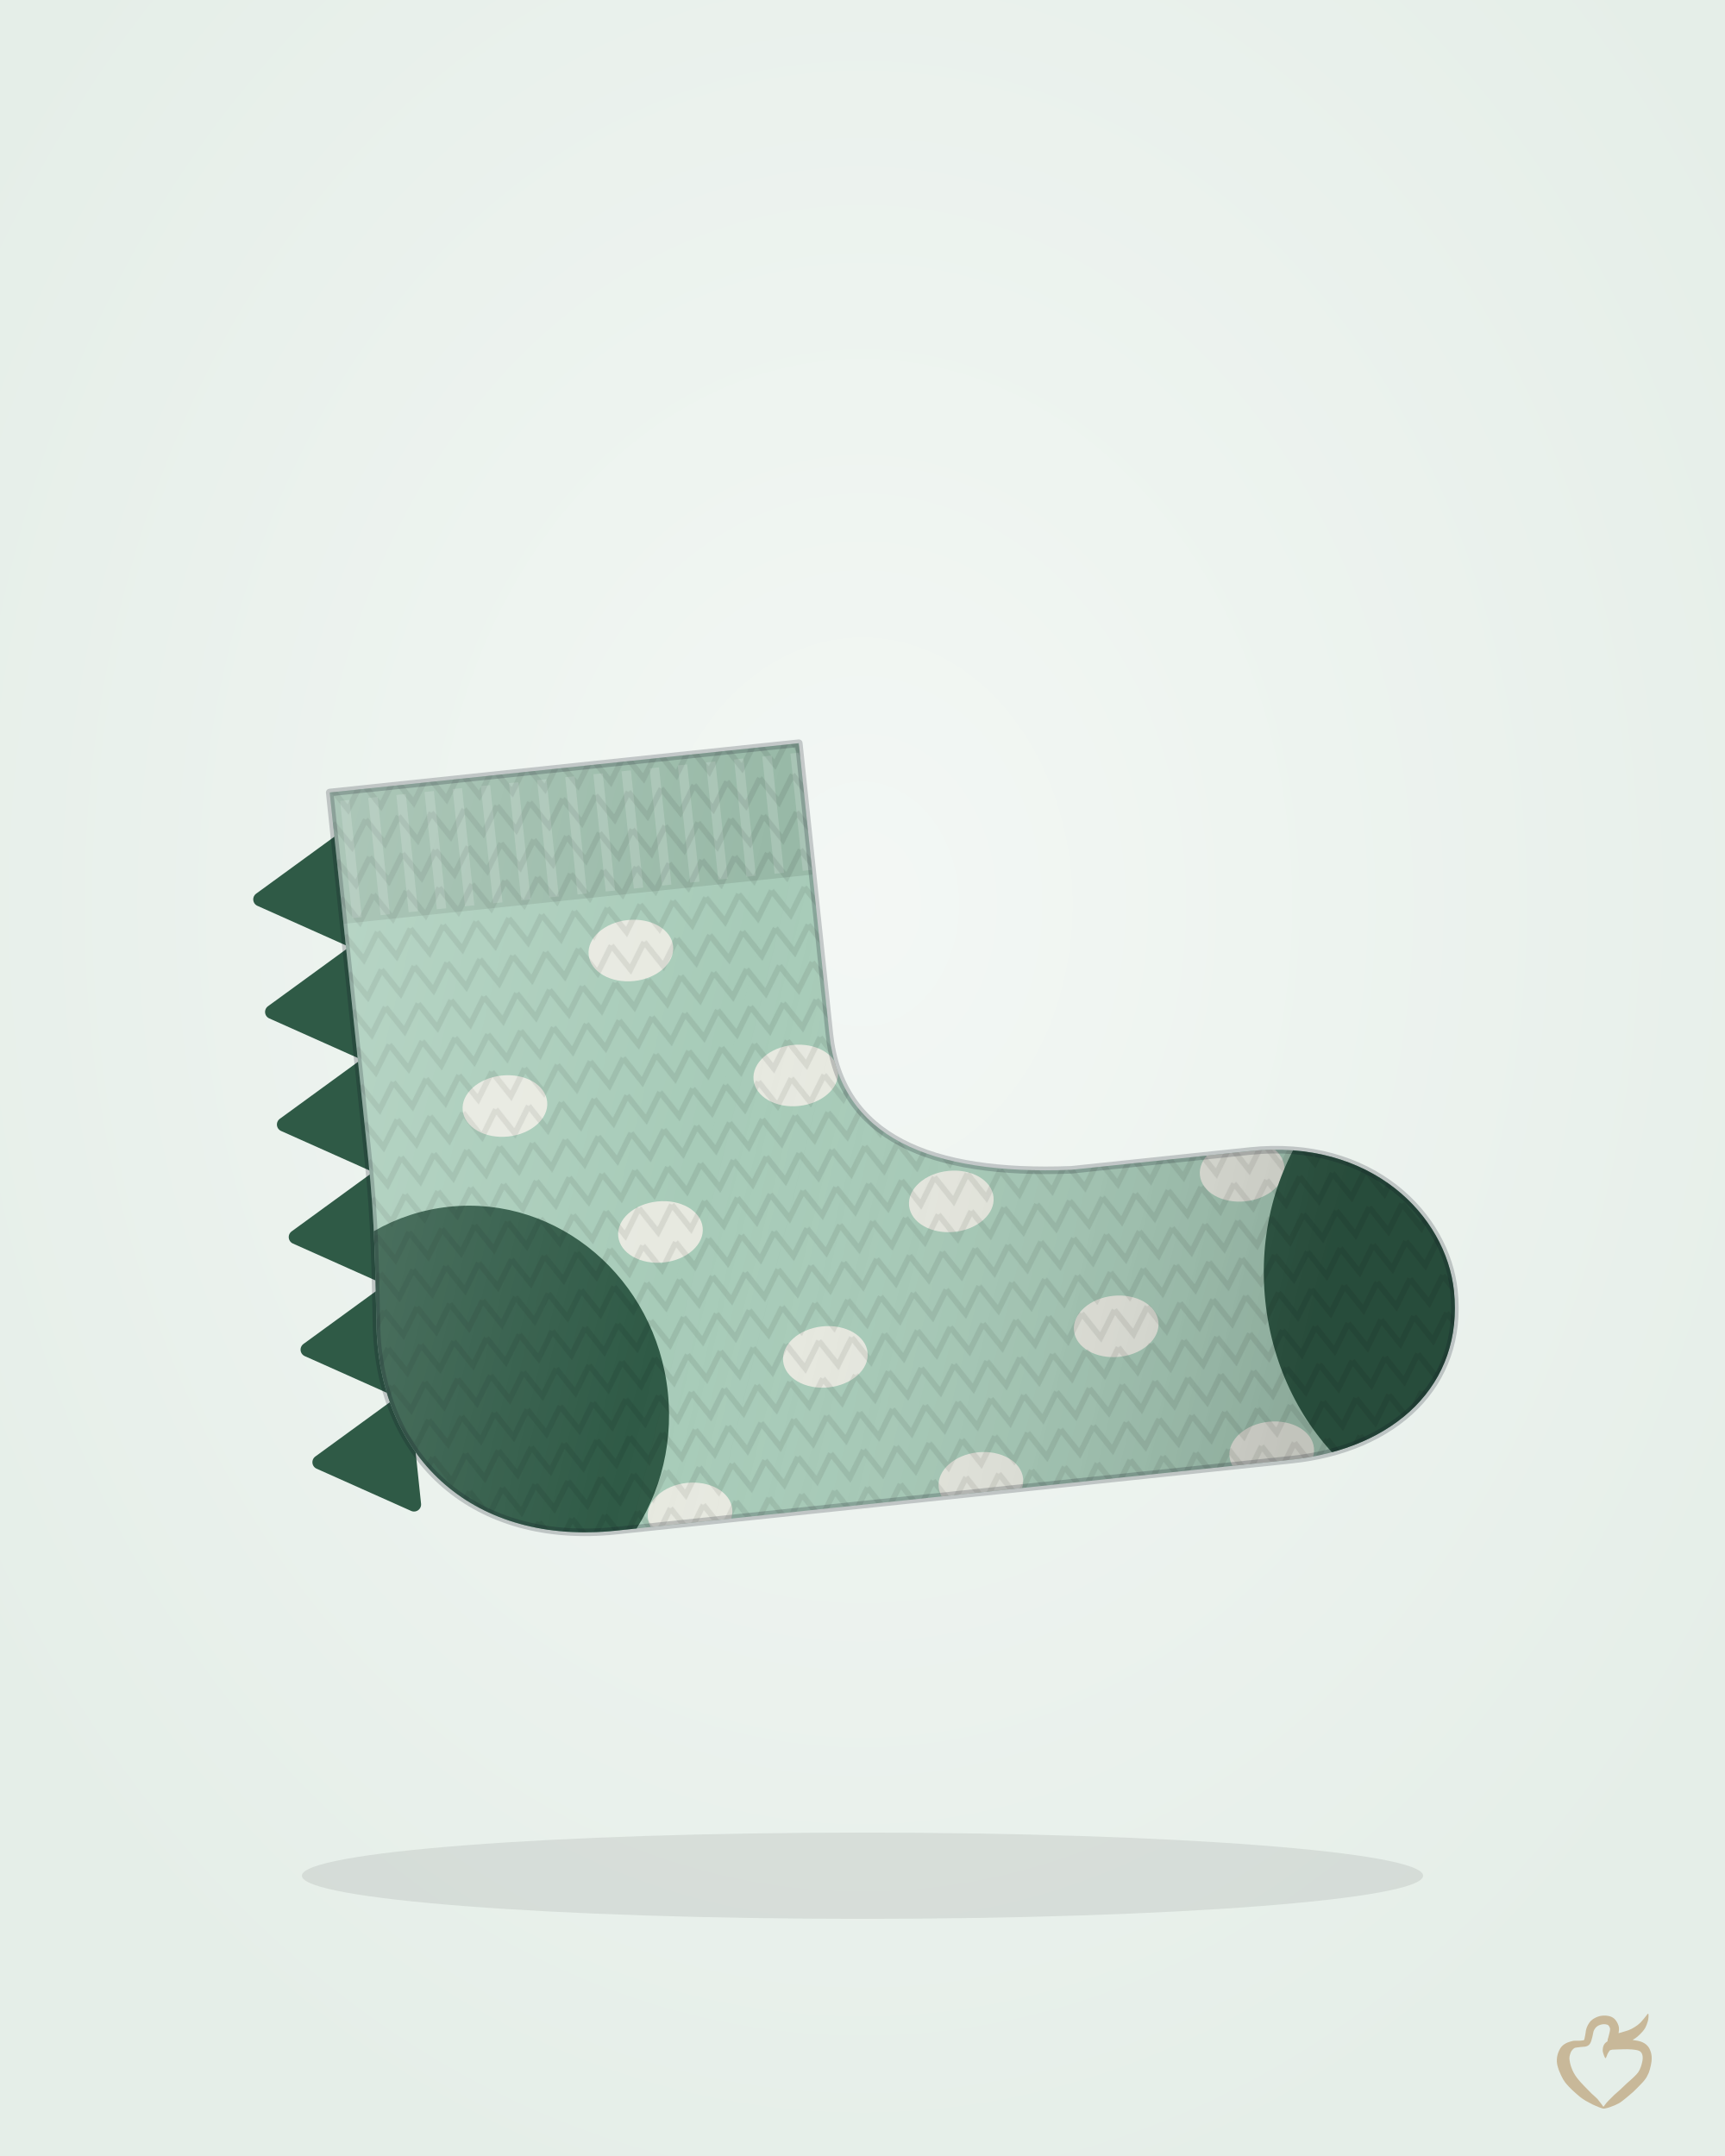
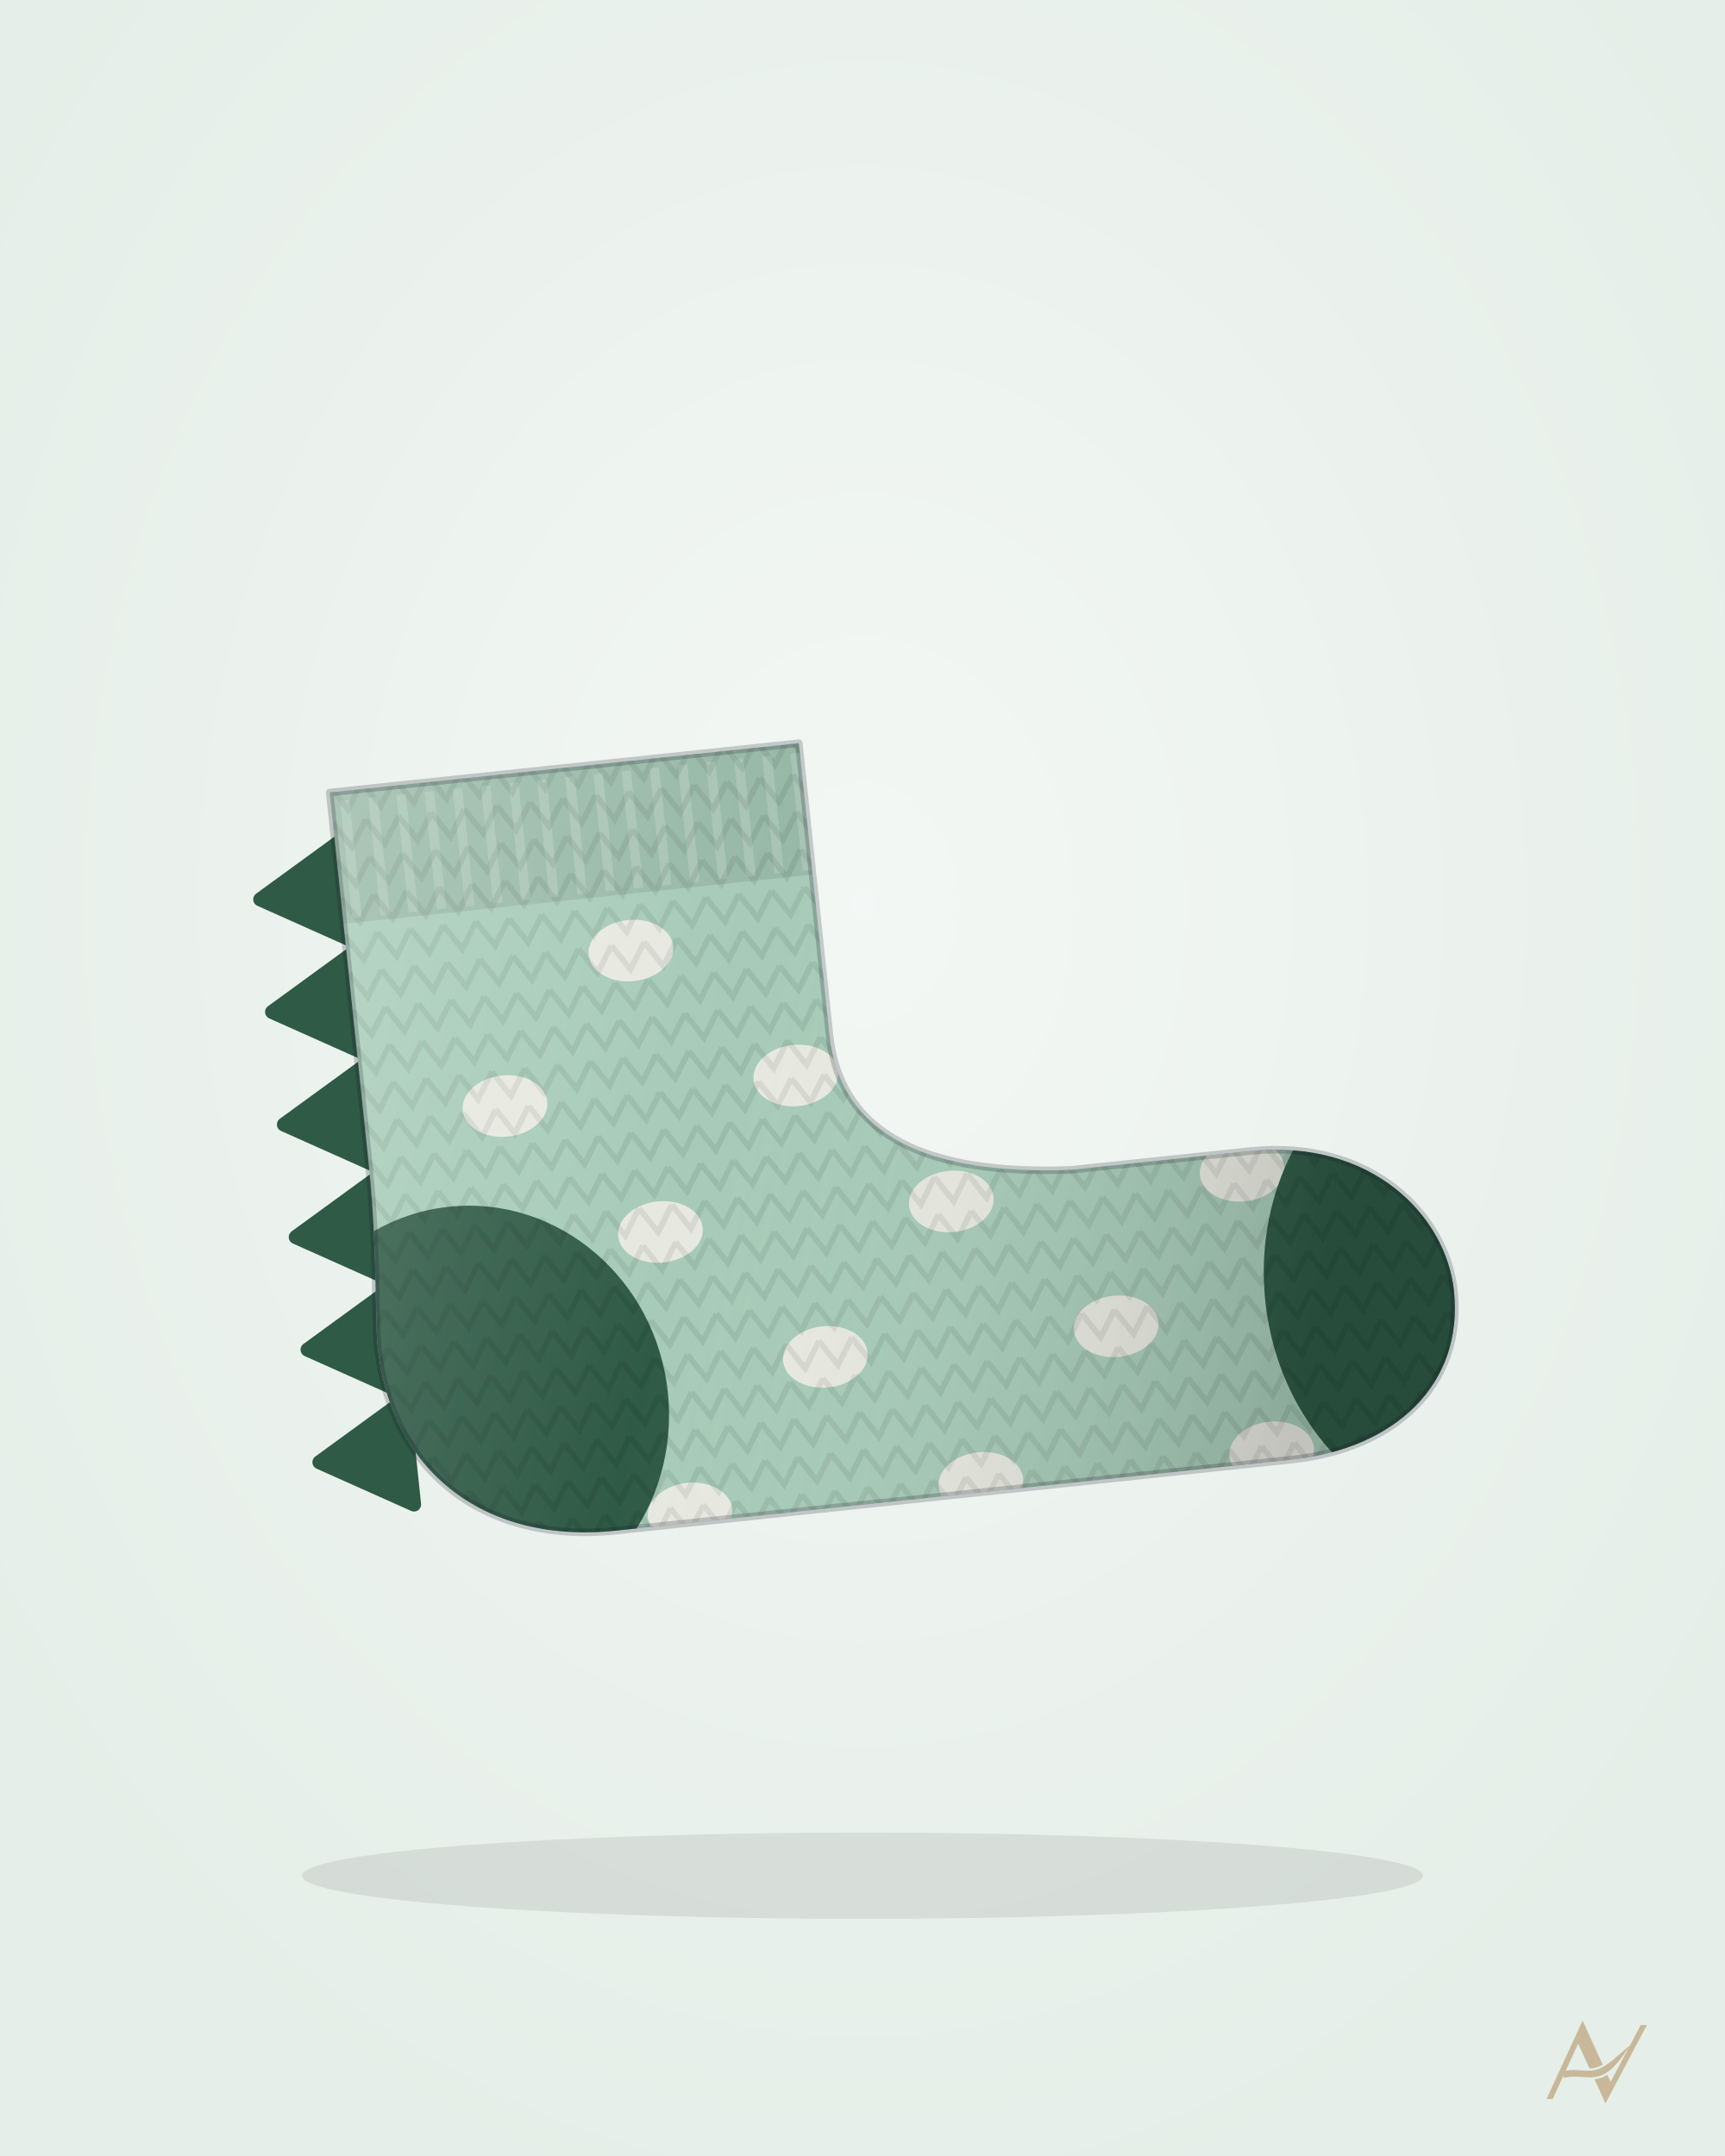
<svg xmlns="http://www.w3.org/2000/svg" viewBox="0 0 800 1000" role="img">
  <defs>
    <radialGradient id="light" cx=".5" cy=".42" r=".62">
      <stop offset="0" stop-color="#fff" stop-opacity=".55" />
      <stop offset="1" stop-color="#fff" stop-opacity="0" />
    </radialGradient>
  </defs>
  <rect width="800" height="1000" fill="#e5eee8" />
  <rect width="800" height="1000" fill="url(#light)" />
  <ellipse cx="400" cy="870" rx="260" ry="20" fill="#000" fill-opacity=".08" />
  <g transform="rotate(-6 400 500) translate(168.1 40.6) scale(2.1875 2.1875)">
    <defs>
      <clipPath id="c-dino-ankle-a">
        <path d="M0 138H100V200C100 222 118 232 148 234H186C212 234 226 252 226 268C226 288 210 300 188 300H44C14 300 -4 280 -2 252C-1 240 0 230 0 216Z" />
      </clipPath>
      <pattern id="k-dino-ankle-a" width="7" height="8" patternUnits="userSpaceOnUse">
        <path d="M0 0.5L3.5 6L7 0.5" fill="none" stroke="#000" stroke-opacity=".075" stroke-width="1.2" />
      </pattern>
      <linearGradient id="g-dino-ankle-a" x1="0" x2="1" y1="0" y2="0.25">
        <stop offset="0" stop-color="#fff" stop-opacity=".2" />
        <stop offset=".42" stop-color="#fff" stop-opacity="0" />
        <stop offset="1" stop-color="#000" stop-opacity=".16" />
      </linearGradient>
    </defs>
    <path d="M2 148L-17 159L2 170Z" fill="#2f5a46" stroke="#2f5a46" stroke-width="3" stroke-linejoin="round" />
    <path d="M2 172L-17 183L2 194Z" fill="#2f5a46" stroke="#2f5a46" stroke-width="3" stroke-linejoin="round" />
    <path d="M2 196L-17 207L2 218Z" fill="#2f5a46" stroke="#2f5a46" stroke-width="3" stroke-linejoin="round" />
    <path d="M2 220L-17 231L2 242Z" fill="#2f5a46" stroke="#2f5a46" stroke-width="3" stroke-linejoin="round" />
    <path d="M2 244L-17 255L2 266Z" fill="#2f5a46" stroke="#2f5a46" stroke-width="3" stroke-linejoin="round" />
    <path d="M2 268L-17 279L2 290Z" fill="#2f5a46" stroke="#2f5a46" stroke-width="3" stroke-linejoin="round" />
    <path d="M0 138H100V200C100 222 118 232 148 234H186C212 234 226 252 226 268C226 288 210 300 188 300H44C14 300 -4 280 -2 252C-1 240 0 230 0 216Z" fill="#a7cbb8" />
    <g clip-path="url(#c-dino-ankle-a)">
      <ellipse cx="60" cy="178" rx="9" ry="6.5" fill="#efece4" fill-opacity=".9" />
      <ellipse cx="122" cy="178" rx="9" ry="6.5" fill="#efece4" fill-opacity=".9" />
      <ellipse cx="184" cy="178" rx="9" ry="6.5" fill="#efece4" fill-opacity=".9" />
      <ellipse cx="30" cy="208" rx="9" ry="6.5" fill="#efece4" fill-opacity=".9" />
      <ellipse cx="92" cy="208" rx="9" ry="6.5" fill="#efece4" fill-opacity=".9" />
      <ellipse cx="154" cy="208" rx="9" ry="6.5" fill="#efece4" fill-opacity=".9" />
      <ellipse cx="216" cy="208" rx="9" ry="6.5" fill="#efece4" fill-opacity=".9" />
      <ellipse cx="60" cy="238" rx="9" ry="6.5" fill="#efece4" fill-opacity=".9" />
      <ellipse cx="122" cy="238" rx="9" ry="6.5" fill="#efece4" fill-opacity=".9" />
      <ellipse cx="184" cy="238" rx="9" ry="6.5" fill="#efece4" fill-opacity=".9" />
      <ellipse cx="30" cy="268" rx="9" ry="6.5" fill="#efece4" fill-opacity=".9" />
      <ellipse cx="92" cy="268" rx="9" ry="6.5" fill="#efece4" fill-opacity=".9" />
      <ellipse cx="154" cy="268" rx="9" ry="6.5" fill="#efece4" fill-opacity=".9" />
      <ellipse cx="216" cy="268" rx="9" ry="6.5" fill="#efece4" fill-opacity=".9" />
      <ellipse cx="60" cy="298" rx="9" ry="6.5" fill="#efece4" fill-opacity=".9" />
      <ellipse cx="122" cy="298" rx="9" ry="6.5" fill="#efece4" fill-opacity=".9" />
      <ellipse cx="184" cy="298" rx="9" ry="6.5" fill="#efece4" fill-opacity=".9" />
      <rect x="-10" y="138" width="120" height="28" fill="#000" fill-opacity=".09" />
      <path d="M3 140V165" stroke="#fff" stroke-opacity=".16" stroke-width="2" />
      <path d="M9 140V165" stroke="#fff" stroke-opacity=".16" stroke-width="2" />
      <path d="M15 140V165" stroke="#fff" stroke-opacity=".16" stroke-width="2" />
      <path d="M21 140V165" stroke="#fff" stroke-opacity=".16" stroke-width="2" />
      <path d="M27 140V165" stroke="#fff" stroke-opacity=".16" stroke-width="2" />
      <path d="M33 140V165" stroke="#fff" stroke-opacity=".16" stroke-width="2" />
      <path d="M39 140V165" stroke="#fff" stroke-opacity=".16" stroke-width="2" />
      <path d="M45 140V165" stroke="#fff" stroke-opacity=".16" stroke-width="2" />
      <path d="M51 140V165" stroke="#fff" stroke-opacity=".16" stroke-width="2" />
      <path d="M57 140V165" stroke="#fff" stroke-opacity=".16" stroke-width="2" />
      <path d="M63 140V165" stroke="#fff" stroke-opacity=".16" stroke-width="2" />
      <path d="M69 140V165" stroke="#fff" stroke-opacity=".16" stroke-width="2" />
      <path d="M75 140V165" stroke="#fff" stroke-opacity=".16" stroke-width="2" />
      <path d="M81 140V165" stroke="#fff" stroke-opacity=".16" stroke-width="2" />
      <path d="M87 140V165" stroke="#fff" stroke-opacity=".16" stroke-width="2" />
      <path d="M93 140V165" stroke="#fff" stroke-opacity=".16" stroke-width="2" />
      <path d="M99 140V165" stroke="#fff" stroke-opacity=".16" stroke-width="2" />
      <ellipse cx="16" cy="272" rx="42" ry="44" fill="#2f5a46" />
      <ellipse cx="232" cy="266" rx="46" ry="52" fill="#2f5a46" />
      <rect x="-30" y="108" width="290" height="202" fill="url(#k-dino-ankle-a)" />
      <rect x="-6" y="138" width="236" height="166" fill="url(#g-dino-ankle-a)" />
    </g>
    <path d="M0 138H100V200C100 222 118 232 148 234H186C212 234 226 252 226 268C226 288 210 300 188 300H44C14 300 -4 280 -2 252C-1 240 0 230 0 216Z" fill="none" stroke="#0b1220" stroke-opacity=".2" stroke-width="1.6" stroke-linejoin="round" />
  </g>
-   <g transform="translate(722 934) scale(0.0679)" fill="#b08d57" fill-opacity=".55" fill-rule="evenodd">
-     <path d="M313.3 647.4C311.0 646.9 308.1 646.0 306.8 645.5C305.6 645.0 303.2 644.3 301.6 643.8C300.0 643.4 296.8 642.2 294.5 641.2C292.1 640.2 289.6 639.2 288.8 639.0C288.1 638.8 285.7 637.8 283.5 636.8C281.3 635.8 277.7 634.2 275.5 633.3C273.3 632.5 269.8 631.0 267.7 630.1C265.6 629.2 263.5 628.3 263.0 628.2C262.6 628.0 260.6 627.2 258.5 626.3C256.5 625.4 253.5 624.1 251.8 623.4C250.2 622.8 247.9 621.8 246.8 621.2C237.4 616.1 233.8 614.2 221.8 608.0C214.9 604.5 204.9 599.1 197.8 595.1C187.1 589.0 164.2 573.5 158.7 568.4C157.5 567.4 154.2 564.5 151.3 562.2C148.5 559.8 144.8 556.6 143.2 555.1C141.5 553.7 138.5 551.1 136.4 549.4C132.1 545.9 128.5 542.8 124.2 538.6C122.5 537.0 119.7 534.5 118.0 533.0C97.5 515.1 66.5 482.6 56.3 468.2C52.9 463.4 46.8 454.2 45.5 451.8C45.0 450.9 43.5 448.5 42.2 446.5C35.7 436.2 20.2 403.1 15.0 388.3C13.5 384.0 12.0 379.8 11.6 378.9C11.0 377.4 7.5 365.4 5.1 357.0C-5.6 318.5 1.1 274.3 23.3 237.5C37.0 214.8 62.1 198.1 94.5 190.0C97.4 189.2 100.6 188.4 101.5 188.0C103.6 187.3 109.7 185.9 114.5 185.1C118.5 184.5 128.9 184.3 148.5 184.7C157.7 184.8 158.9 184.8 163.2 184.1C165.7 183.7 170.6 183.0 174.0 182.7C187.9 181.2 187.1 182.3 191.5 158.2C192.1 154.7 193.4 148.3 194.3 144.0C195.2 139.7 196.1 134.7 196.3 132.8C198.8 109.7 202.4 97.0 211.9 78.2C216.5 69.0 223.8 58.3 230.8 50.5C233.0 48.1 242.4 40.2 246.2 37.7C278.1 16.2 310.9 8.9 348.7 14.7C380.4 19.6 400.8 35.4 415.8 67.0C425.1 86.6 426.8 101.6 422.7 126.0C422.3 128.1 421.9 130.2 421.8 130.8C421.4 133.4 422.9 133.3 432.8 130.3C435.8 129.4 445.1 126.6 453.7 124.1C485.2 115.0 493.6 111.9 513.1 102.1C522.7 97.3 542.0 85.2 548.6 79.8C551.6 77.4 554.0 75.5 557.7 72.7C563.0 68.6 568.5 63.7 572.5 59.6C578.9 53.0 581.1 50.5 591.0 38.5C592.1 37.2 593.8 35.2 594.8 34.0C598.1 30.2 607.0 19.0 609.0 16.2C618.7 2.3 622.7 -1.6 624.8 0.5C628.1 3.8 626.5 35.2 622.3 49.0C616.0 69.8 612.4 79.7 607.3 89.8C605.2 93.9 603.2 97.7 602.8 98.4C602.4 99.0 601.3 101.0 600.3 102.7C599.4 104.4 597.0 107.9 595.0 110.3C593.1 112.8 590.4 116.3 589.0 118.0C579.0 130.9 549.2 159.5 539.7 165.2C538.3 166.1 534.8 168.3 532.0 170.2C529.2 172.1 525.2 174.5 523.1 175.6C516.3 179.4 516.5 179.5 528.8 181.2C539.3 182.6 549.2 184.1 551.5 184.8C552.4 185.1 556.5 186.1 560.7 187.0C599.5 195.9 626.7 218.5 638.1 251.2C639.0 253.6 640.5 257.9 641.5 260.8C643.5 266.8 645.7 275.8 646.5 281.7C648.1 294.3 648.1 294.2 647.9 307.8C647.7 321.5 647.2 326.3 645.0 337.7C644.7 339.6 644.1 342.7 643.8 344.7C643.5 346.6 643.0 349.2 642.7 350.5C642.3 351.8 641.8 354.2 641.5 355.8C639.5 367.1 633.6 388.7 630.0 397.7C628.9 400.5 627.5 404.3 626.8 406.2C625.2 410.5 617.3 426.7 614.8 430.5C613.8 432.2 612.2 434.8 611.3 436.5C610.3 438.2 608.4 441.2 606.8 443.2C605.3 445.2 603.5 447.8 602.7 448.9C601.9 450.1 600.1 452.5 598.6 454.3C597.1 456.0 594.9 458.7 593.7 460.2C592.5 461.6 590.7 463.7 589.7 464.8C588.6 465.9 586.7 468.2 585.3 469.8C581.7 474.2 558.1 498.8 552.2 504.3C546.1 510.1 528.1 527.7 526.1 529.9C524.9 531.3 522.8 533.2 521.5 534.3C518.0 537.1 510.7 543.4 506.7 547.0C504.7 548.8 502.3 550.9 501.3 551.7C500.3 552.5 498.2 554.4 496.5 555.8C493.3 558.7 489.0 562.3 480.7 569.1C477.8 571.4 475.3 573.5 475.0 573.8C474.7 574.2 472.6 575.9 470.3 577.7C465.9 581.2 461.1 585.0 457.7 587.8C456.5 588.7 453.9 590.8 451.8 592.3C449.8 593.9 446.9 596.1 445.5 597.2C434.8 605.6 430.8 608.3 420.6 613.7C414.1 617.1 399.5 624.0 395.3 625.7C393.8 626.3 390.6 627.6 388.2 628.5C383.6 630.4 368.5 636.1 362.2 638.4C360.2 639.1 356.2 640.4 353.5 641.2C350.8 642.0 346.4 643.2 343.9 644.0C329.0 648.4 321.7 649.2 313.3 647.4ZM319.4 635.1C319.7 634.8 321.4 632.4 323.2 629.8C334.6 613.3 343.8 602.5 357.5 589.4C366.6 580.6 384.2 563.0 387.6 559.4C389.1 557.7 391.9 555.0 393.8 553.4C395.6 551.8 398.5 549.3 400.1 547.8C401.8 546.3 404.2 544.2 405.5 543.1C406.8 542.1 410.6 538.8 413.8 535.8C417.1 532.9 421.1 529.4 422.6 528.0C424.2 526.7 426.8 524.3 428.4 522.9C429.9 521.4 433.6 518.0 436.5 515.3C446.8 505.9 464.0 489.6 464.0 489.3C464.0 489.2 466.6 486.7 469.7 483.8C472.9 480.9 477.2 476.8 479.3 474.8C481.4 472.8 484.4 470.2 485.9 469.0C488.6 466.8 494.9 461.2 499.2 457.3C500.4 456.1 503.1 453.8 505.0 452.1C508.7 449.0 510.6 447.3 521.1 437.4C537.2 422.3 550.6 408.0 555.9 400.1C558.9 395.7 564.5 386.0 566.2 382.2C568.8 376.6 573.2 365.6 574.0 362.8C574.4 361.6 575.3 358.8 576.0 356.7C576.7 354.6 578.1 349.9 579.0 346.3C579.9 342.8 581.3 337.7 582.0 335.0C593.0 294.0 584.8 262.3 560.8 252.9C540.4 244.8 496.3 241.2 446.3 243.3C429.0 244.1 419.7 244.4 403.7 244.6C380.5 245.1 375.7 245.6 368.1 248.2C360.4 250.9 360.0 251.3 354.2 261.8C353.3 263.5 351.9 265.7 351.0 266.8C348.3 270.3 345.0 277.5 342.2 286.0C338.7 296.6 334.8 304.0 332.7 304.0C329.1 304.0 319.3 280.8 314.5 260.9C312.4 252.1 313.9 232.8 317.6 222.2C322.3 208.6 332.2 196.5 343.5 190.6C346.8 188.9 346.6 189.5 346.8 182.7C347.0 175.9 348.2 170.7 350.6 165.9C351.0 165.0 351.6 162.9 351.9 161.2C352.5 157.1 353.4 153.9 355.5 147.5C360.1 133.6 364.4 110.5 363.9 102.7C363.5 96.8 357.3 84.5 352.3 79.7C343.7 71.3 319.0 69.1 299.5 74.9C279.5 80.8 264.7 92.3 256.8 108.1C256.1 109.4 255.2 111.0 254.8 111.7C251.9 116.3 249.4 124.6 248.0 133.8C247.2 139.8 243.6 156.4 242.6 159.7C241.3 163.2 240.1 167.5 239.5 170.2C230.1 211.7 215.3 225.2 178.0 226.3C168.2 226.7 166.5 226.8 159.9 227.8C156.0 228.5 151.1 229.2 149.1 229.3C147.1 229.5 144.5 229.8 143.2 230.0C141.9 230.2 139.7 230.4 138.3 230.5C134.8 230.8 126.8 232.2 124.1 233.0C115.3 235.7 98.9 253.0 95.8 263.0C95.3 264.6 94.3 267.3 93.5 269.2C86.7 285.2 84.4 303.9 87.3 318.0C87.9 320.9 88.6 325.0 88.9 327.2C89.1 329.4 89.8 333.0 90.3 335.3C90.9 337.6 91.4 340.3 91.7 341.4C91.9 342.4 92.5 344.8 93.0 346.7C93.6 348.6 94.6 352.3 95.4 355.0C96.1 357.7 97.3 361.4 98.1 363.3C98.8 365.3 100.1 368.7 100.9 370.9C101.7 373.2 103.6 377.9 105.1 381.4C106.7 385.0 108.3 388.7 108.7 389.7C110.6 394.6 117.2 407.1 121.5 413.8C123.3 416.8 126.0 421.2 127.5 423.6C132.4 431.8 146.8 450.2 158.2 462.8C159.8 464.6 162.4 467.5 164.0 469.3C165.5 471.1 168.5 474.3 170.6 476.5C172.8 478.7 177.0 483.2 180.0 486.4C183.0 489.7 186.3 493.1 187.3 494.1C189.8 496.5 212.6 519.8 214.0 521.5C216.9 524.9 234.0 542.2 238.2 546.0C243.0 550.2 246.9 553.9 260.3 566.0C274.1 578.7 275.3 579.8 277.1 581.9C279.0 584.1 283.3 589.5 286.7 594.0C287.8 595.6 290.1 598.4 291.7 600.3C293.3 602.3 295.1 604.7 295.9 605.7C296.6 606.7 298.6 609.3 300.4 611.5C302.1 613.7 304.5 616.9 305.7 618.5C306.8 620.2 308.4 622.2 309.2 623.2C309.9 624.1 311.1 625.7 311.7 626.7C312.3 627.7 313.6 629.6 314.6 631.0C318.1 636.0 318.4 636.2 319.4 635.1Z" />
+   <g transform="translate(716 936) scale(0.4082)" opacity=".55">
+     <defs>
+       <clipPath id="wm-z">
+         <rect x="38" y="0" width="42" height="100" />
+       </clipPath>
+       <mask id="wm-m" maskUnits="userSpaceOnUse" x="-10" y="-10" width="140" height="120">
+         <rect x="-10" y="-10" width="140" height="120" fill="#fff" />
+         <path d="M21 61C37 56 49 63 62 58S85 41 98 31C89 45 77 62 63 66S39 64 23 68Z" fill="none" stroke="#000" stroke-width="5" stroke-linejoin="round" clip-path="url(#wm-z)" />
+       </mask>
+     </defs>
+     <g fill="#b08d57">
+       <path d="M3 92L44 3L75.86 72.65L110 8L117 8L70 97L38.96 29.14L10 92Z" mask="url(#wm-m)" />
+       <path d="M21 61C37 56 49 63 62 58S85 41 98 31C89 45 77 62 63 66S39 64 23 68Z" />
+     </g>
  </g>
</svg>
